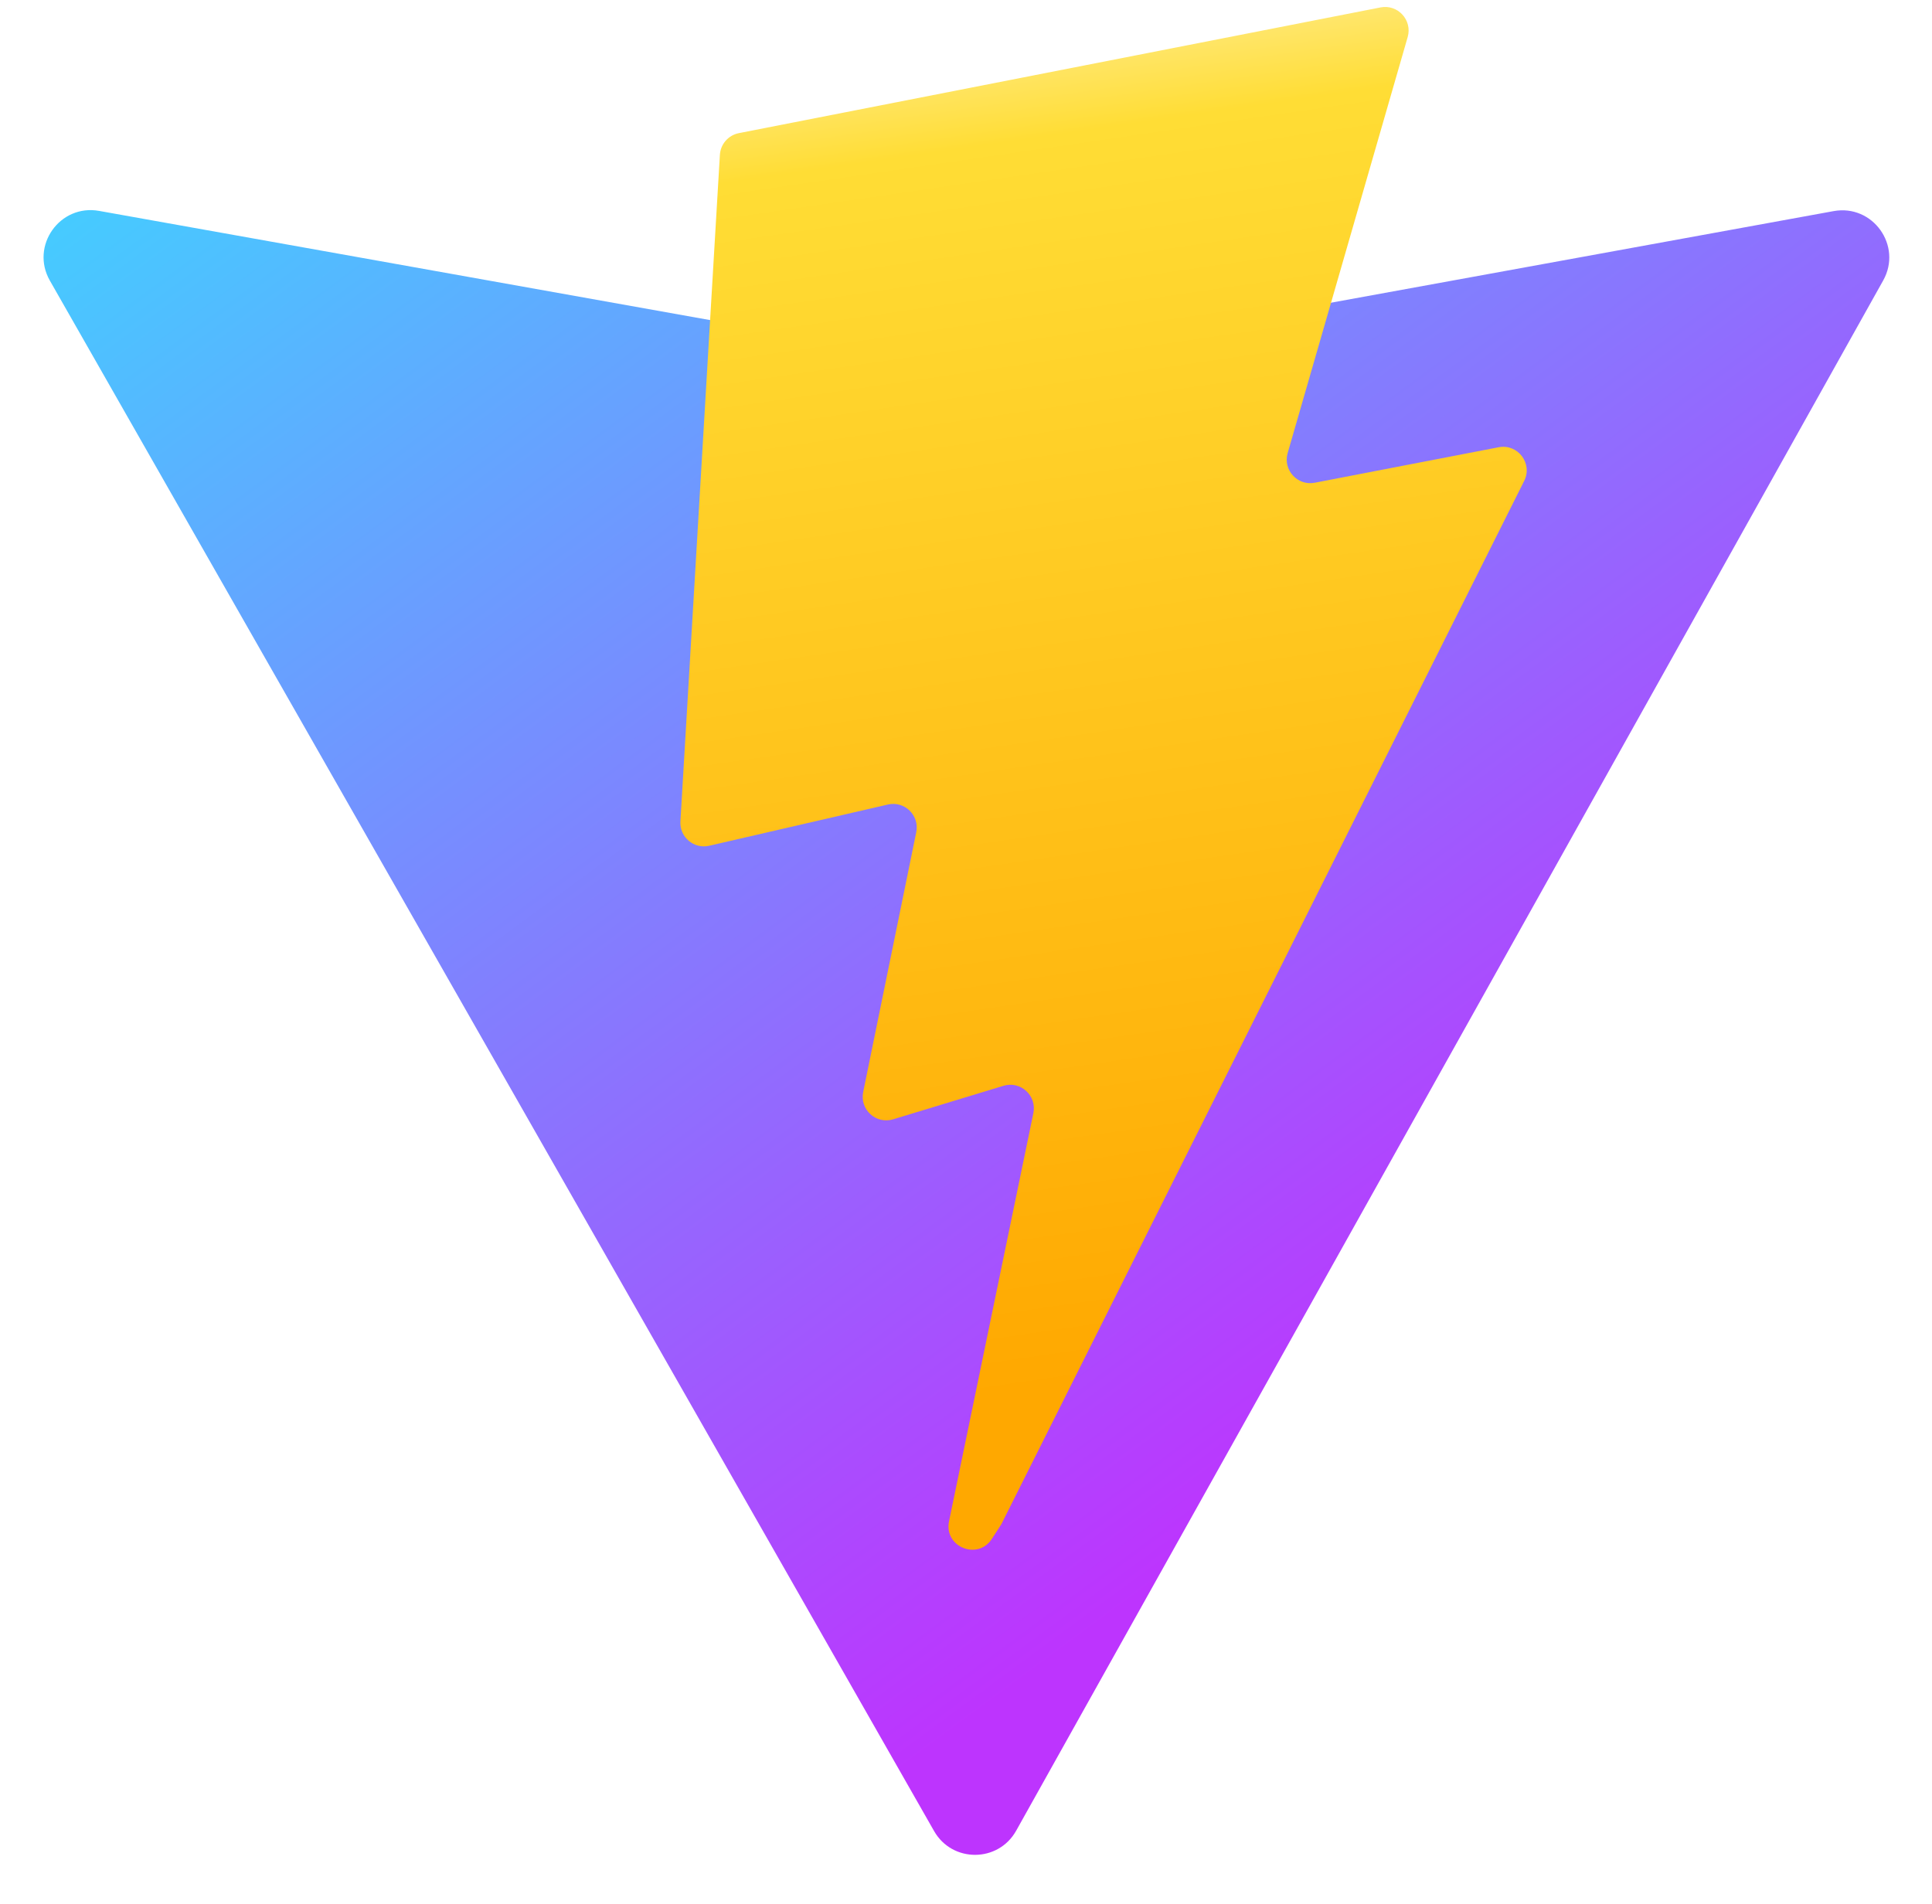
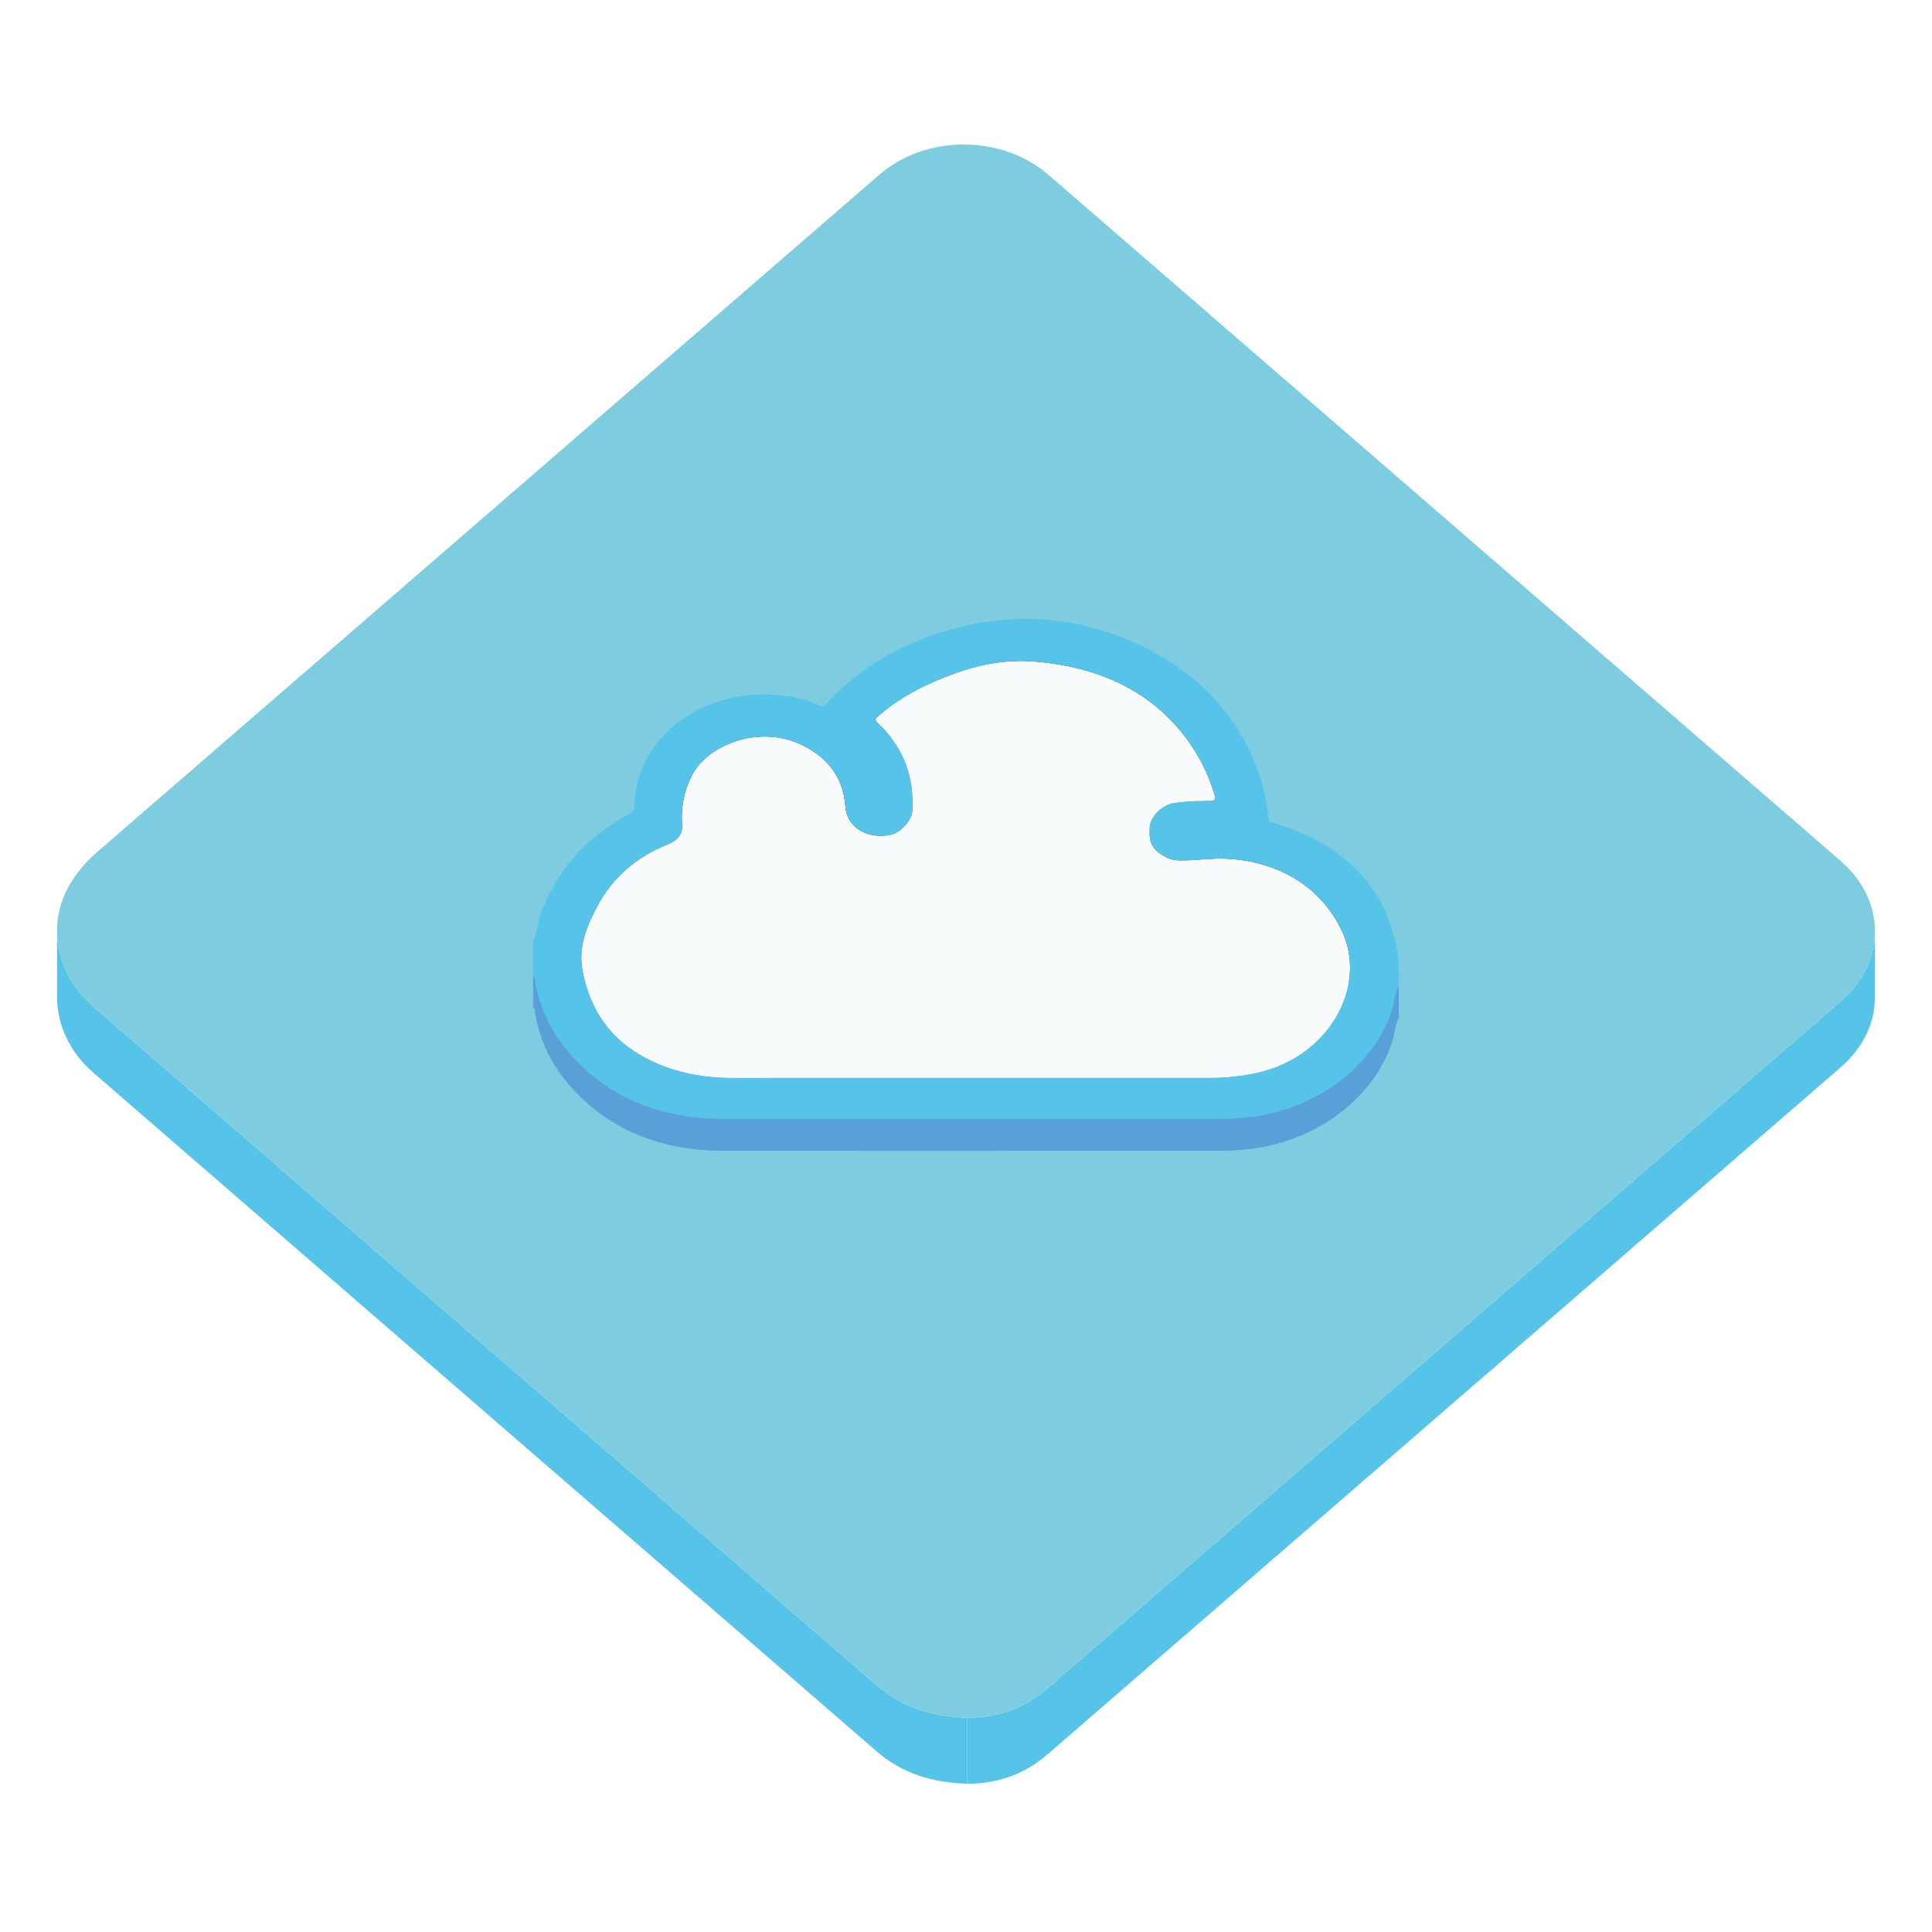
- <svg xmlns="http://www.w3.org/2000/svg" width="410" height="404" viewBox="0 0 410 404" fill="none">
-   <path d="M399.641 59.525L215.643 388.545C211.844 395.338 202.084 395.378 198.228 388.618L10.582 59.556C6.381 52.19 12.68 43.267 21.028 44.759L205.223 77.682C206.398 77.892 207.601 77.89 208.776 77.676L389.119 44.806C397.439 43.289 403.768 52.143 399.641 59.525Z" fill="url(#paint0_linear)" />
-   <path d="M292.965 1.574L156.801 28.255C154.563 28.694 152.906 30.59 152.771 32.866L144.395 174.33C144.198 177.662 147.258 180.248 150.51 179.498L188.42 170.749C191.967 169.931 195.172 173.055 194.443 176.622L183.18 231.775C182.422 235.487 185.907 238.661 189.532 237.56L212.947 230.446C216.577 229.344 220.065 232.527 219.297 236.242L201.398 322.875C200.278 328.294 207.486 331.249 210.492 326.603L212.5 323.5L323.454 102.072C325.312 98.365 322.108 94.137 318.036 94.923L279.014 102.454C275.347 103.161 272.227 99.746 273.262 96.158L298.731 7.867C299.767 4.273 296.636 0.855 292.965 1.574Z" fill="url(#paint1_linear)" />
-   <defs>
-     <linearGradient id="paint0_linear" x1="6" y1="33" x2="235" y2="344" gradientUnits="userSpaceOnUse">
-       <stop stop-color="#41D1FF" />
-       <stop offset="1" stop-color="#BD34FE" />
-     </linearGradient>
-     <linearGradient id="paint1_linear" x1="194.651" y1="8.818" x2="236.076" y2="292.989" gradientUnits="userSpaceOnUse">
-       <stop stop-color="#FFEA83" />
-       <stop offset="0.083" stop-color="#FFDD35" />
-       <stop offset="1" stop-color="#FFA800" />
-     </linearGradient>
-   </defs>
+ <svg xmlns="http://www.w3.org/2000/svg" width="800px" height="800px" viewBox="0 0 1024 1024" class="icon" version="1.1">
+   <path d="M993.763 493.538v35c0 13.333-6.04 26.664-18.135 37.139-140.15 121.42-280.35 242.794-420.487 364.219-11.817 10.238-25.814 15.501-42.456 15.501v-35c16.642 0 30.639-5.264 42.456-15.501 140.138-121.425 280.335-242.802 420.487-364.218 12.095-10.476 18.135-23.804 18.135-37.14z" fill="#56C3E9" />
+   <path d="M30.239 528.367v-3.5-1.75-3.5-3.5-1.75-3.5-3.5-1.75-3.5-3.5-1.75-3.5c0 14.707 6.701 29.313 19.037 40.019 138.449 120.064 277.049 239.996 415.562 360.02 13.002 11.26 28.74 16.466 47.852 16.994v35c-19.109-0.528-34.85-5.734-47.852-16.994C326.325 808.382 187.725 688.45 49.276 568.386c-12.337-10.705-19.037-25.312-19.037-40.019z" fill="#56C3E9" />
+   <path d="M510.786 76.601c16.263 0 32.546 5.362 44.946 16.097 139.949 121.188 279.9 242.376 419.819 363.586 24.241 20.995 24.295 53.413 0.078 74.397-140.15 121.418-280.351 242.795-420.488 364.217-11.816 10.239-25.813 15.502-42.454 15.502-19.109-0.528-34.85-5.734-47.853-16.994-138.51-120.024-277.11-239.956-415.559-360.02-19.581-16.988-24.96-43.81-11.895-65.251 3.919-6.438 8.669-11.829 14.465-16.849C189.954 331.734 328.024 212.152 466.107 92.567c12.296-10.64 28.478-15.966 44.679-15.966z" fill="#7DCCDF" />
+   <path d="M644.064 422.878v16.8c0-0.481-0.135-1.069-0.344-1.769-2.813-9.279-6.875-18.104-12.52-26.362-18.91-27.628-47.8-41.491-83.934-44.207a83.77 83.77 0 0 0-6.212-0.231c-4.07 0-8.079 0.294-12.04 0.835v-16.8a88.595 88.595 0 0 1 12.04-0.835c2.056 0 4.125 0.075 6.212 0.232 36.137 2.715 65.023 16.578 83.934 44.207 5.645 8.258 9.71 17.083 12.52 26.362 0.21 0.699 0.344 1.286 0.344 1.768" fill="#040000" />
+   <path d="M529.016 351.144v16.8c-8.348 1.141-16.454 3.383-24.349 6.285v-16.8c7.895-2.903 16.001-5.143 24.349-6.285" fill="#040000" />
+   <path d="M504.668 357.429v16.8a178.404 178.404 0 0 0-10.978 4.477c-5.663 2.523-11.073 5.377-16.16 8.627v-16.8c5.087-3.25 10.498-6.104 16.16-8.627a177.523 177.523 0 0 1 10.978-4.477M477.53 370.532v16.8c-4.122 2.633-8.032 5.525-11.69 8.711-0.475 0.413-0.983 0.79-1.329 1.2v-16.8c0.347-0.409 0.854-0.787 1.329-1.2 3.658-3.186 7.568-6.077 11.69-8.711" fill="#040000" />
+   <path d="M464.511 380.443v16.8c-0.242 0.284-0.406 0.583-0.431 0.923v-16.799c0.024-0.34 0.189-0.639 0.431-0.924M464.08 381.365v16.884-16.8-0.084" fill="#040000" />
+   <path d="M470.29 442.727v16.8c-1.208 0.163-2.39 0.245-3.545 0.245-10.169 0-18.045-6.215-18.657-15.445-0.928-14.055-8.003-25.456-23.13-32.736-6.363-3.064-13.047-4.402-19.563-4.402-2.207 0-4.398 0.153-6.549 0.447v-16.8a48.383 48.383 0 0 1 6.549-0.446c6.515 0 13.2 1.338 19.563 4.4 15.129 7.28 22.205 18.681 23.13 32.736 0.614 9.23 8.489 15.445 18.657 15.445 1.155 0 2.338-0.08 3.545-0.244M398.845 390.836v16.8a50.077 50.077 0 0 0-10.482 2.61v-16.8a50.14 50.14 0 0 1 10.482-2.61M388.362 393.448v16.8a47.943 47.943 0 0 0-9.25 4.566v-16.8a47.686 47.686 0 0 1 9.25-4.566M379.109 398.013v16.8c-3.417 2.186-6.396 4.74-8.769 7.542v-16.8c2.374-2.802 5.353-5.358 8.769-7.542M370.34 405.557v16.8c-1.546 1.827-2.833 3.754-3.821 5.749-3.071 6.199-4.696 12.486-5.083 18.922v-16.8c0.384-6.436 2.013-12.723 5.083-18.922 0.988-1.997 2.276-3.924 3.821-5.749" fill="#040000" />
+   <path d="M470.29 442.727v16.8c-1.208 0.163-2.39 0.245-3.545 0.245-10.169 0-18.045-6.215-18.657-15.445-0.928-14.055-8.003-25.456-23.13-32.736-6.363-3.064-13.047-4.402-19.563-4.402-2.207 0-4.398 0.153-6.549 0.447v-16.8a48.383 48.383 0 0 1 6.549-0.446c6.515 0 13.2 1.338 19.563 4.4 15.129 7.28 22.205 18.681 23.13 32.736 0.614 9.23 8.489 15.445 18.657 15.445 1.155 0 2.338-0.08 3.545-0.244" fill="#040000" />
+   <path d="M644.064 422.878v16.8c0-0.481-0.135-1.069-0.344-1.769-2.813-9.279-6.875-18.104-12.52-26.362-18.91-27.628-47.8-41.491-83.934-44.207a83.77 83.77 0 0 0-6.212-0.231c-4.07 0-8.079 0.294-12.04 0.835v-16.8a88.595 88.595 0 0 1 12.04-0.835c2.056 0 4.125 0.075 6.212 0.232 36.137 2.715 65.023 16.578 83.934 44.207 5.645 8.258 9.71 17.083 12.52 26.362 0.21 0.699 0.344 1.286 0.344 1.768" fill="#040000" />
+   <path d="M644.073 422.921v16.8c0 0.049 0 0.098-0.004 0.146v-16.8c0.004-0.047 0.004-0.095 0.004-0.146" fill="#949394" />
+   <path d="M644.069 423.066v16.8c-0.02 0.328-0.111 0.604-0.297 0.827v-16.8c0.186-0.221 0.278-0.496 0.297-0.827" fill="#989898" />
+   <path d="M643.772 423.894v16.8a1.282 1.282 0 0 1-0.307 0.262v-16.8a1.22 1.22 0 0 0 0.307-0.262" fill="#949394" />
+   <path d="M643.466 424.158v16.8c-0.11 0.075-0.24 0.137-0.39 0.191v-16.8a1.94 1.94 0 0 0 0.39-0.191" fill="#8E8E8E" />
+   <path d="M643.076 424.348v16.8a3.896 3.896 0 0 1-0.797 0.185v-16.8c0.312-0.043 0.575-0.105 0.797-0.185" fill="#8A8A8A" />
+   <path d="M642.279 424.532v16.8a9.381 9.381 0 0 1-1.261 0.073v-16.8a9.381 9.381 0 0 0 1.261-0.073" fill="#858585" />
+   <path d="M483.664 425.657v16.8c0-15.981-5.512-30.333-18.51-42.416-0.778-0.725-1.076-1.299-1.076-1.792v-16.8c0 0.493 0.297 1.067 1.076 1.792 12.998 12.084 18.51 26.435 18.51 42.416" fill="#858585" />
+   <path d="M370.34 405.557v16.8c-1.546 1.827-2.833 3.754-3.821 5.749-3.071 6.199-4.696 12.486-5.083 18.922v-16.8c0.384-6.436 2.013-12.723 5.083-18.922 0.988-1.997 2.276-3.924 3.821-5.749" fill="#040000" />
+   <path d="M361.437 430.228v16.8a51.92 51.92 0 0 0-0.091 3.06v-16.8a48.642 48.642 0 0 1 0.091-3.06" fill="#040000" />
+   <path d="M361.533 438.189v16.8c0-0.272-0.014-0.551-0.031-0.833a53.518 53.518 0 0 1-0.156-4.069v-16.8c0 1.35 0.053 2.704 0.156 4.069 0.02 0.283 0.031 0.561 0.031 0.833" fill="#858585" />
+   <path d="M641.016 424.604v16.8a159.11 159.11 0 0 0-2.985-0.032c-5.223 0-10.447 0.316-15.629 1.023h-0.001v-16.8h0.001c5.182-0.708 10.406-1.022 15.629-1.022 0.886 0 1.777 0.01 2.985 0.031" fill="#858585" />
+   <path d="M622.4 425.597v16.8a12.83 12.83 0 0 0-2.658 0.673v-16.8c0.877-0.32 1.769-0.551 2.658-0.673" fill="#8A8A8A" />
+   <path d="M619.742 426.271v16.8c-1.07 0.392-2.116 0.923-3.108 1.557v-16.8a16.483 16.483 0 0 1 3.108-1.557" fill="#8E8E8E" />
+   <path d="M616.634 427.831v16.8a18.585 18.585 0 0 0-4.126 3.608v-16.8a18.534 18.534 0 0 1 4.126-3.608" fill="#949394" />
+   <path d="M612.508 431.438v16.8c-1.823 2.153-3.031 4.626-3.175 6.951v-16.8c0.144-2.325 1.352-4.798 3.175-6.951" fill="#989898" />
+   <path d="M609.333 438.39v16.8c-0.003 0.03-0.003 0.056-0.009 0.086a50.433 50.433 0 0 0-0.069 2.375v-16.8c0-0.779 0.03-1.574 0.069-2.375 0.006-0.03 0.006-0.059 0.009-0.086" fill="#949394" />
+   <path d="M483.662 425.656v16.8c0 1.393-0.042 2.8-0.124 4.218v0.005-16.8-0.006c0.082-1.417 0.124-2.824 0.124-4.217" fill="#040000" />
+   <path d="M483.538 429.879v16.8c-0.134 2.248-1.489 4.919-3.447 7.226v-16.8c1.957-2.308 3.313-4.977 3.447-7.226M480.091 437.105v16.8c-1.201 1.415-2.625 2.696-4.133 3.661v-16.8c1.508-0.965 2.934-2.245 4.133-3.661M475.958 440.766v16.8a13.14 13.14 0 0 1-2.482 1.257v-16.8a13.08 13.08 0 0 0 2.482-1.257M473.473 442.022v16.8a9.46 9.46 0 0 1-1.375 0.392c-0.607 0.125-1.21 0.227-1.809 0.311v-16.8a29.761 29.761 0 0 0 1.809-0.31 9.02 9.02 0 0 0 1.375-0.393" fill="#040000" />
+   <path d="M470.29 442.727v16.8c-1.208 0.163-2.39 0.245-3.545 0.245-10.169 0-18.045-6.215-18.657-15.445-0.928-14.055-8.003-25.456-23.13-32.736-6.363-3.064-13.047-4.402-19.563-4.402-2.207 0-4.398 0.153-6.549 0.447v-16.8a48.383 48.383 0 0 1 6.549-0.446c6.515 0 13.2 1.338 19.563 4.4 15.129 7.28 22.205 18.681 23.13 32.736 0.614 9.23 8.489 15.445 18.657 15.445 1.155 0 2.338-0.08 3.545-0.244" fill="#040000" />
+   <path d="M715.577 512.719v16.8c0-5.979-1.147-11.892-3.533-17.442-10.727-24.923-34.171-38.619-61.396-40.119a65.195 65.195 0 0 0-3.559-0.094c-3.494 0-6.971 0.246-10.442 0.487-3.439 0.246-6.881 0.484-10.336 0.484-0.382 0-0.766-0.003-1.146-0.008-4.173-0.072-7.146-1.389-10.362-3.634-4.64-3.229-5.542-7.175-5.542-11.535v-16.8c0 4.36 0.902 8.307 5.542 11.535 3.217 2.245 6.189 3.562 10.362 3.634 0.38 0.005 0.764 0.008 1.146 0.008 3.455 0 6.896-0.237 10.336-0.484 3.47-0.24 6.948-0.486 10.442-0.486 1.185 0 2.367 0.03 3.559 0.094 27.227 1.499 50.67 15.195 61.396 40.119 2.386 5.546 3.533 11.46 3.533 17.441" fill="#040000" />
+   <path d="M361.53 438.188v16.8c0 0.206-0.007 0.413-0.018 0.612v-16.8a8.16 8.16 0 0 0 0.018-0.612" fill="#040000" />
+   <path d="M361.514 438.801v16.8c-0.122 2.019-0.845 3.654-1.985 4.994v-16.8c1.138-1.339 1.863-2.974 1.985-4.994M359.528 443.796v16.8c-0.707 0.833-1.575 1.553-2.555 2.179v-16.8c0.981-0.626 1.849-1.347 2.555-2.179M356.973 445.975v16.8c-0.949 0.608-2.004 1.128-3.121 1.575-4.856 1.957-9.319 4.242-13.4 6.853v-16.8c4.081-2.608 8.546-4.895 13.4-6.852 1.117-0.449 2.172-0.969 3.121-1.576M340.451 454.4v16.8c-5.94 3.794-11.07 8.268-15.42 13.393v-16.8c4.35-5.125 9.479-9.599 15.42-13.393M325.03 467.795v16.8a68.825 68.825 0 0 0-8.173 12.031c-4.417 8.217-8.184 16.667-8.724 25.629v-16.8c0.544-8.962 4.308-17.413 8.724-25.629a68.88 68.88 0 0 1 8.173-12.031M308.132 505.455v16.8a36.542 36.542 0 0 0-0.065 2.199v-16.8a35.64 35.64 0 0 1 0.065-2.199" fill="#040000" />
+   <path d="M715.577 512.719v16.8c0-5.979-1.147-11.892-3.533-17.442-10.727-24.923-34.171-38.619-61.396-40.119a65.195 65.195 0 0 0-3.559-0.094c-3.494 0-6.971 0.246-10.442 0.487-3.439 0.246-6.881 0.484-10.336 0.484-0.382 0-0.766-0.003-1.146-0.008-4.173-0.072-7.146-1.389-10.362-3.634-4.64-3.229-5.542-7.175-5.542-11.535v-16.8c0 4.36 0.902 8.307 5.542 11.535 3.217 2.245 6.189 3.562 10.362 3.634 0.38 0.005 0.764 0.008 1.146 0.008 3.455 0 6.896-0.237 10.336-0.484 3.47-0.24 6.948-0.486 10.442-0.486 1.185 0 2.367 0.03 3.559 0.094 27.227 1.499 50.67 15.195 61.396 40.119 2.386 5.546 3.533 11.46 3.533 17.441" fill="#040000" />
+   <path d="M283.528 518.876v16.8c0-0.622-0.05-1.239-0.923-1.594v-16.8c0.873 0.354 0.923 0.972 0.923 1.594z" fill="#58A1D8" />
+   <path d="M283.528 518.876v16.8c0-0.622-0.05-1.239-0.923-1.594v-16.8c0.873 0.354 0.923 0.972 0.923 1.594" fill="#58A1D8" />
+   <path d="M715.577 512.721v16.801c0 0.984-0.031 1.974-0.093 2.965v-16.8c0.062-0.991 0.093-1.98 0.093-2.966" fill="#949394" />
+   <path d="M715.484 515.688v16.801c-0.7 11.153-5.313 22.365-13.234 31.714v-16.8c7.921-9.352 12.534-20.564 13.234-31.715" fill="#989898" />
+   <path d="M702.25 547.402v16.8c-3.892 4.596-8.586 8.743-14.006 12.212v-16.8a62.466 62.466 0 0 0 14.006-12.212" fill="#949394" />
+   <path d="M688.244 559.614v16.8a66.6 66.6 0 0 1-12.898 6.385v-16.8a66.6 66.6 0 0 0 12.898-6.385" fill="#8E8E8E" />
+   <path d="M675.346 565.996v16.8a71.044 71.044 0 0 1-8.743 2.582 108.677 108.677 0 0 1-9.302 1.686v-16.8c3.113-0.427 6.212-0.984 9.302-1.687a70.523 70.523 0 0 0 8.743-2.581" fill="#8A8A8A" />
+   <path d="M657.301 570.264v16.8c-5.26 0.719-10.559 1.06-15.907 1.064-21.129 0.007-42.255 0.01-63.379 0.01s-42.253-0.003-63.38-0.003c-24.059 0-48.12-0.005-72.178-0.005-18.047 0-36.089 0.004-54.134 0.015-15.53 0-30.162-2.731-43.738-9.356-21.611-10.539-32.044-27.403-35.915-47.848a34.872 34.872 0 0 1-0.605-6.486v-16.8c0 2.129 0.191 4.289 0.605 6.486 3.874 20.444 14.305 37.306 35.915 47.847 13.576 6.622 28.208 9.357 43.738 9.357 18.044-0.011 36.087-0.015 54.134-0.015 24.059 0 48.12 0.005 72.178 0.005 21.128 0 42.257 0.003 63.38 0.003s42.25-0.003 63.379-0.01a118.249 118.249 0 0 0 15.907-1.064" fill="#858585" />
+   <path d="M541.056 350.31c2.056 0 4.125 0.074 6.212 0.23 36.138 2.715 65.023 16.578 83.935 44.207 5.644 8.258 9.709 17.083 12.519 26.363 0.726 2.419 0.565 3.495-2.705 3.495a158.188 158.188 0 0 0-2.985-0.031c-5.223 0-10.445 0.316-15.629 1.022-6.373 0.874-12.794 7.314-13.077 12.877-0.268 5.308 0 10.108 5.475 13.913 3.216 2.245 6.188 3.562 10.362 3.631 0.378 0.008 0.764 0.011 1.142 0.011 3.459 0 6.898-0.236 10.34-0.482 3.47-0.242 6.946-0.487 10.441-0.488 1.185 0 2.367 0.029 3.56 0.095 27.223 1.498 50.67 15.196 61.396 40.119 11.933 27.736-7.137 64.606-45.441 73.302-8.306 1.885-16.693 2.741-25.21 2.751-21.128 0.007-42.254 0.009-63.379 0.009l-63.38-0.002c-24.058 0-48.119-0.006-72.178-0.006-18.048 0-36.09 0.004-54.134 0.015-15.53 0-30.162-2.732-43.738-9.356-21.614-10.538-32.044-27.402-35.915-47.848-2.317-12.268 2.369-23.491 8.187-34.318 7.811-14.534 19.997-25.428 36.994-32.272 4.555-1.833 8.054-4.801 7.651-10.196-0.677-8.948 0.826-17.581 5.019-26.048 5.744-11.623 21.717-20.916 38.874-20.916 6.515 0 13.202 1.337 19.563 4.399 15.129 7.282 22.203 18.682 23.13 32.737 0.614 9.229 8.489 15.445 18.658 15.445a26.59 26.59 0 0 0 5.353-0.555c5.363-1.089 11.159-7.768 11.44-12.544 1.028-17.678-4.253-33.495-18.386-46.633-2.157-2.008-0.615-2.863 0.684-3.999 8.177-7.115 17.6-12.771 27.854-17.337 14.964-6.649 30.684-11.59 47.368-11.59z" fill="#F7FBFC" />
+   <path d="M740.618 504.075c0.776 6.739 0.776 12.685 0.776 18.638-2.188 3.692-2.134 7.875-3.324 11.796-9.02 29.504-38.997 52.829-74.049 57.43a132.892 132.892 0 0 1-17.389 1.159c-51.658 0.03-103.33 0.05-154.99 0.05-35.995 0-71.981-0.011-107.977-0.038-34.534-0.029-62.446-11.828-82.928-36.08-9.394-11.129-14.897-23.719-17.176-37.363-0.142-0.829 0.292-1.877-0.957-2.381v-18.629c2.305-5.779 2.851-11.941 5.29-17.72 8.801-20.796 23.204-37.677 45.312-49.217 2.336-1.223 3.053-2.513 3.104-4.865 0.721-33.457 31.243-58.83 68.943-58.83 2.55 0 5.127 0.116 7.735 0.353 7.287 0.664 14.345 2.357 20.906 5.247 0.753 0.332 1.383 0.511 1.957 0.511 0.886 0 1.634-0.424 2.479-1.358 15.049-16.647 34.101-28.737 56.792-36.395 16.368-5.524 32.615-8.327 48.657-8.327 20.657 0 40.978 4.645 60.801 14.098 32.205 15.355 52.98 39.012 63.212 69.583 2.329 6.949 3.639 14.098 4.335 21.312 0.171 1.779 0.896 2.546 2.953 3.16 37.599 11.176 59.371 33.89 65.538 67.866z m-74.016 64.502c38.305-8.695 57.375-45.568 45.442-73.303-10.727-24.922-34.171-38.619-61.396-40.119a65.195 65.195 0 0 0-3.559-0.094c-3.494 0-6.971 0.246-10.442 0.487-3.439 0.246-6.881 0.484-10.336 0.484-0.382 0-0.766-0.003-1.146-0.008-4.173-0.072-7.146-1.389-10.362-3.634-5.47-3.805-5.743-8.605-5.47-13.913 0.278-5.563 6.7-12.002 13.074-12.876 5.183-0.708 10.405-1.022 15.628-1.022 0.888 0 1.777 0.011 2.664 0.03 3.589 0.002 3.748-1.072 3.023-3.493-2.812-9.279-6.874-18.104-12.518-26.362-18.911-27.629-47.801-41.491-83.935-44.206a83.773 83.773 0 0 0-6.212-0.232c-16.686 0-32.404 4.943-47.365 11.597-10.252 4.567-19.677 10.223-27.851 17.338-1.304 1.134-2.844 1.989-0.686 3.999 14.131 13.137 19.414 28.954 18.384 46.633-0.283 4.774-6.077 11.455-11.44 12.542a26.665 26.665 0 0 1-5.354 0.555c-10.169 0-18.045-6.215-18.657-15.445-0.927-14.055-8.003-25.456-23.13-32.736-6.363-3.062-13.047-4.4-19.562-4.4-17.158 0-33.132 9.293-38.875 20.916-4.193 8.467-5.693 17.101-5.02 26.049 0.403 5.395-3.094 8.363-7.649 10.194-16.999 6.847-29.183 17.739-36.994 32.276-5.817 10.823-10.502 22.05-8.187 34.316 3.872 20.444 14.305 37.307 35.915 47.848 13.576 6.623 28.208 9.36 43.664 9.36 18.116-0.016 36.161-0.019 54.208-0.019 24.058 0 48.12 0.006 72.178 0.006 21.128 0 42.253 0.004 63.38 0.004 21.124 0 42.249-0.004 63.377-0.012 8.516-0.019 16.904-0.874 25.209-2.76" fill="#56C3E9" />
+   <path d="M283.528 535.929v-16.8c0 0.188 0.004 0.368 0.033 0.539 2.279 13.643 7.782 26.23 17.176 37.362 20.483 24.251 48.396 36.053 82.928 36.08 35.995 0.028 71.982 0.037 107.976 0.037 51.661 0 103.331-0.022 154.99-0.05 5.819 0 11.604-0.397 17.39-1.157 35.049-4.601 65.026-27.927 74.051-57.431 1.188-3.921 1.138-8.104 3.325-11.796v16.8c-2.189 3.693-2.137 7.875-3.325 11.796-9.022 29.504-38.999 52.83-74.051 57.431-5.785 0.76-11.57 1.158-17.39 1.158-51.657 0.029-103.329 0.049-154.99 0.049-35.995 0-71.981-0.011-107.976-0.037-34.534-0.03-62.445-11.829-82.928-36.08-9.394-11.129-14.897-23.715-17.176-37.362a3.409 3.409 0 0 1-0.033-0.539z" fill="#58A1D8" />
+   <path d="M741.395 522.711v16.8c-2.188 3.693-2.134 7.875-3.324 11.797-2.839 9.29-7.761 17.967-14.262 25.642v-16.801c6.501-7.674 11.42-16.354 14.262-25.642 1.187-3.921 1.136-8.103 3.324-11.796M723.809 560.148v16.801c-5.583 6.592-12.336 12.442-19.94 17.302V577.45c7.604-4.858 14.357-10.709 19.94-17.302M703.868 577.453v16.8a97.065 97.065 0 0 1-18.758 9.29v-16.8a97.094 97.094 0 0 0 18.758-9.29M685.107 586.743v16.8a98.029 98.029 0 0 1-20.576 5.126v-16.8a98.338 98.338 0 0 0 20.576-5.126M664.531 591.869v16.8c-0.169 0.026-0.34 0.047-0.51 0.069-5.784 0.762-11.57 1.16-17.389 1.16-51.658 0.029-103.33 0.049-154.99 0.049-35.995 0-71.981-0.011-107.977-0.037-34.534-0.03-62.446-11.829-82.928-36.08-9.394-11.129-14.897-23.717-17.176-37.362a3.16 3.16 0 0 1-0.033-0.539v-16.8c0 0.187 0.004 0.368 0.033 0.539 2.279 13.643 7.782 26.23 17.176 37.362 20.484 24.251 48.396 36.053 82.928 36.08 35.996 0.028 71.982 0.037 107.977 0.037 51.66 0 103.331-0.022 154.99-0.05 5.818 0 11.604-0.397 17.389-1.157 0.17-0.025 0.341-0.047 0.51-0.071" fill="#58A1D8" />
</svg>
